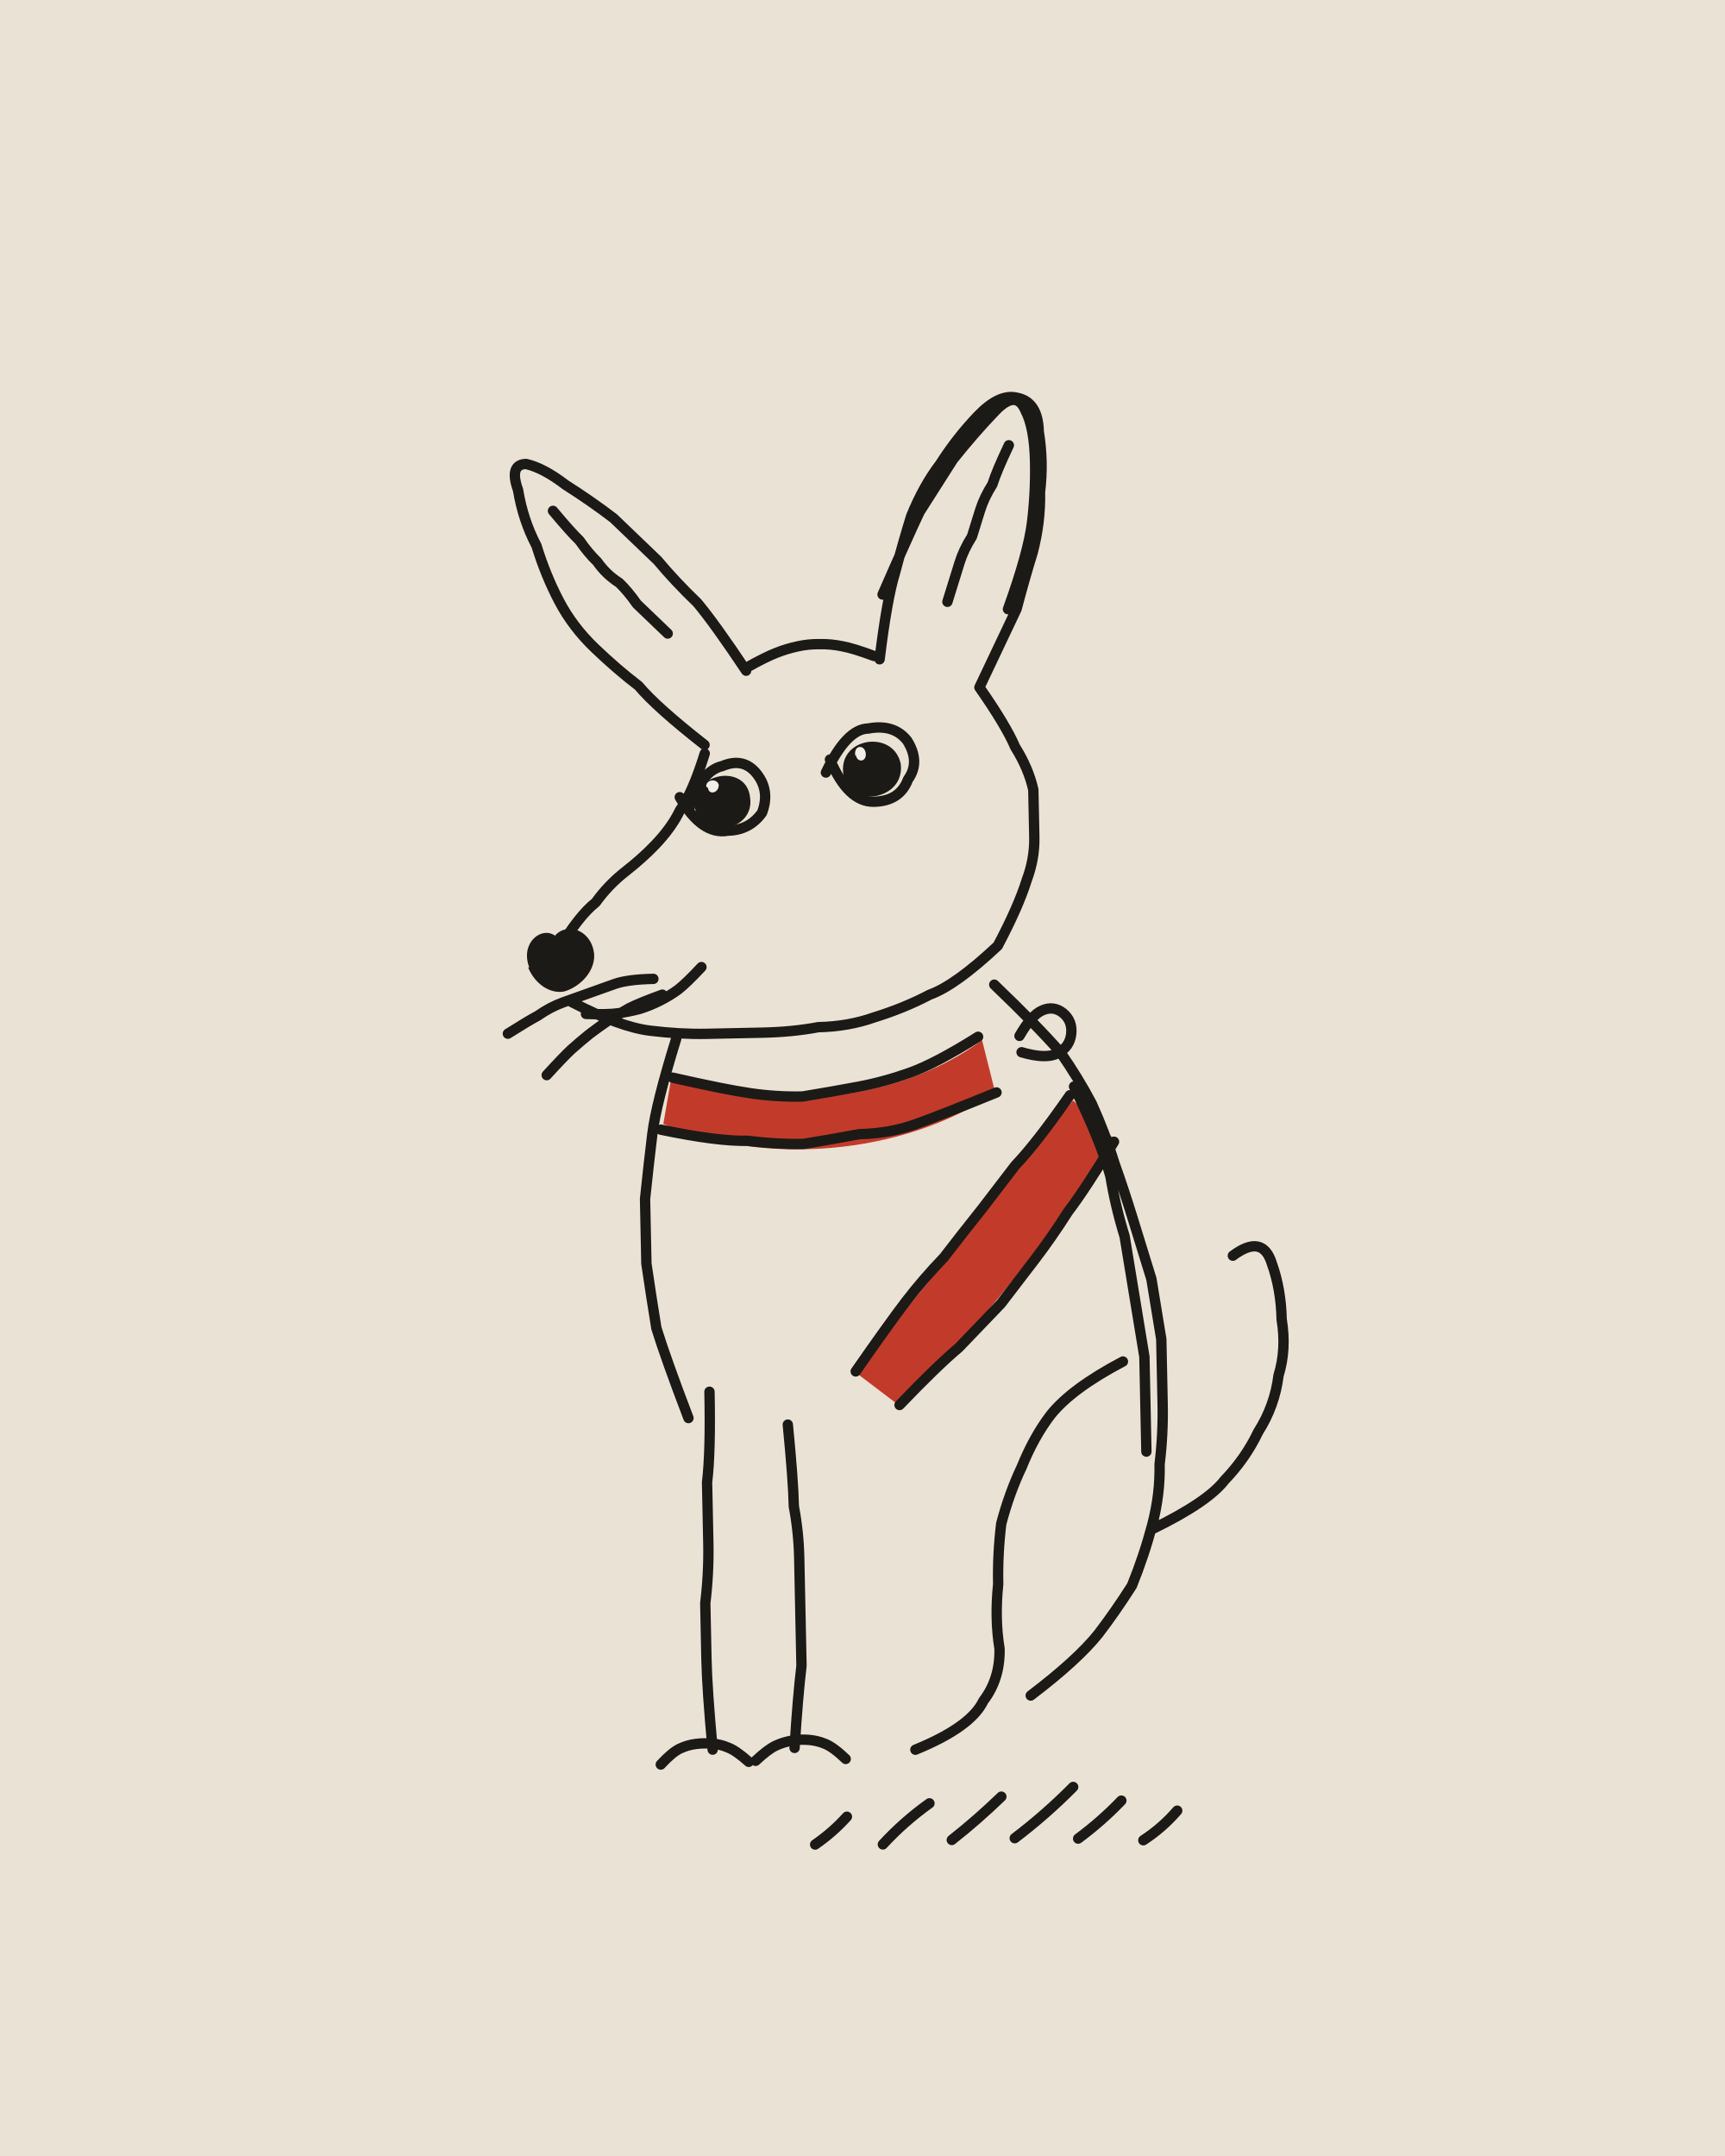
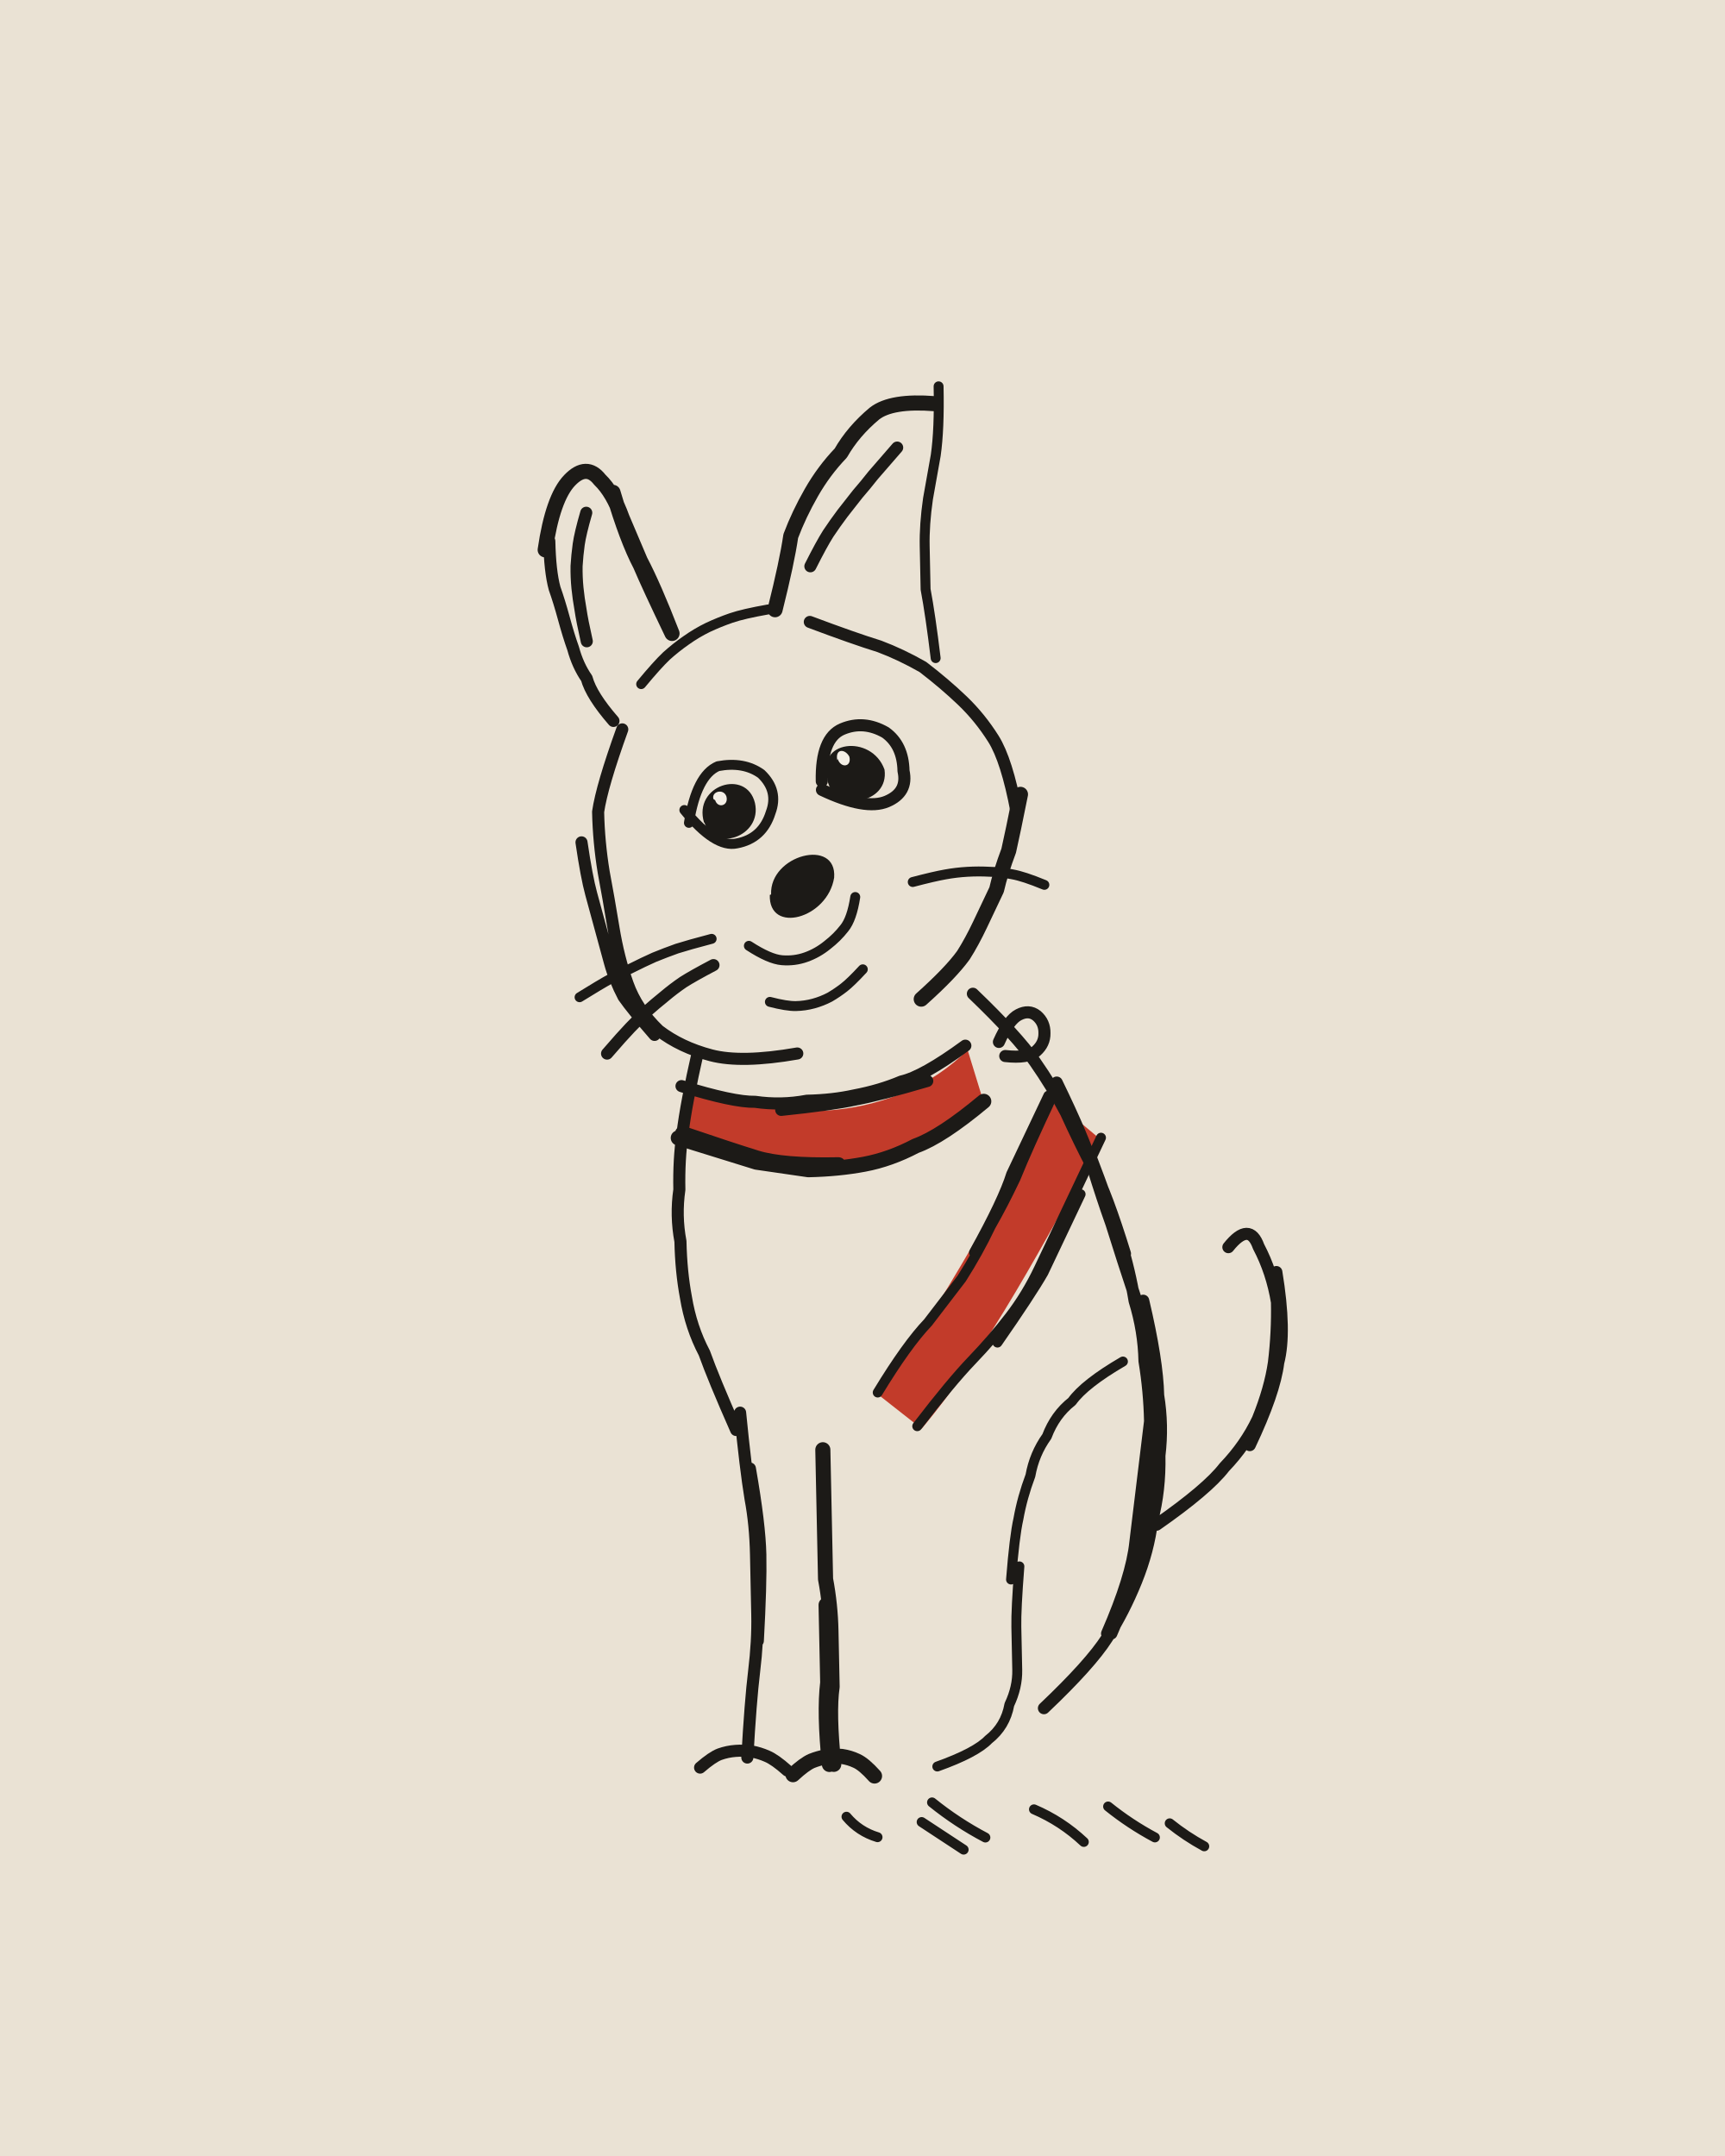
<svg xmlns="http://www.w3.org/2000/svg" viewBox="0 0 400 500" width="400" height="500">
  <path fill="#EAE2D4" d="M0 0h400v500H0z" />
  <g transform="rotate(-1.2 200 250)">
-     <path fill="#C23B2A" d="M155.8 248.4C177.4 257.7 207.9 256.1 227.9 241.8L230.7 254C208.9 268.3 176.5 269.9 153.6 259.7ZM248.7 256.2C232.6 274.8 215.4 297.7 196.3 317.7L206.9 326.1C225.8 309.3 242.9 286.4 259 266.3Z" />
-     <g fill="none" stroke="#1C1A17" stroke-width="2.4" stroke-linecap="round" stroke-linejoin="round">
-       <path d="M165 172q-11-9-15-14-5-4-10-9-5-5-8-11-3-6-5-13-3-6-4-13-2-6 2-6 4 1 9 5 6 4 11 8 5 5 10 10 4 5 9 10 4 5 11 16M131 117q4 5 6 7 2 3 4 5 2 3 5 5 2 2 4 5 2 2 7 7M206 153q2-14 4-20 2-7 4-13 3-7 7-12 4-6 9-11 5-5 9-4 5 1 5 8 1 7 0 14 0 7-2 14-2 6-4 13-3 6-9 18M207 138q6-13 9-19 4-6 8-12 5-6 10-11 5-5 7 0 2 4 2 12 0 7-1 14-1 7-6 20M237 104q-3 6-4 9-2 3-3 6-1 3-2 6-2 3-3 6-1 3-3 9M175.1 154.3q4.5-2.4 7-3.3 2.4-.9 5-1.4 2.5-.5 5.1-.4 2.6 0 5.2 .6 2.5 .5 7.3 2.4M229 160q6 9 8 14 3 5 4 10 0 6 0 11 0 5-2 10-2 6-7 15M165 174q-3 9-6 13-2 4-6 8-3 3-7 6-4 3-7 7-4 3-9 11M133 231q11 6 18 7 7 1 13 1 7 0 13 0 7 0 13-1 7 0 13-2 7-2 13-5 6-2 16-11M136.2 233.8q5 .3 7.5 0 2.5-.3 5-.9 2.4-.7 4.7-1.8 2.3-1.1 4.3-2.5 2-1.5 5.5-5.1M152 226q-6 0-9 1-3 1-6 2-3 1-6 2-3 1-6 3-2 1-7 4M154 229.7q-5.3 1.8-7.8 3-2.4 1.3-4.8 2.7-2.3 1.5-4.5 3.1-2.2 1.7-4.3 3.5-2 1.8-5.8 5.8M161 187q3-9 8-10 5-2 8 2 3 4 1 9-3 4-8 4-6 1-11-8M193 179q5-10 10-10 6-1 9 3 3 5 0 9-2 5-8 5-6 0-10-10M157 240q-5 15-6 22-1 7-2 15 0 8 0 15 1 8 2 15 2 7 7 21M231 229q10 10 15 16 4 6 7 12 3 7 5 14 2 6 4 13 2 7 4 14 1 7 2 14 0 8 0 15 0 7-1 14 0 7-2 14-2 7-5 14-4 6-8 11-5 6-16 14M249 253q6 13 8 21 1 7 3 14 1 7 2 14 1 7 2 14 0 7 0 22M259 317q-12 6-17 12-4 5-7 12-3 6-5 13-1 7-1 14-1 8 0 15 0 7-4 12-3 6-16 11M163 322q0 14-1 21 0 7 0 14 0 7-1 14 0 6 0 13 0 7 1 21M181 330q1 13 1 19 1 6 1 12 0 7 0 13 0 6 0 12-1 7-2 19M149.9 408.2q2.7-2.8 4.5-3.6 1.8-.8 3.7-1 1.9-.2 3.8 0 2 .2 3.7 1 1.8 .7 4.7 3.4M171.9 407.8q2.9-2.6 4.7-3.4 1.8-.8 3.8-1.1 1.9-.3 3.9-.1 2 .2 3.8 1 1.9 .8 4.7 3.6M265 356q13-6 17-11 5-5 8-11 4-6 5-13 2-6 1-13 0-7-2-13-2-7-9-2M156 249q12 3 18 4 6 1 12 1 7-1 13-2 6-1 12-3 6-2 16-8M153 261q13 3 20 3 7 1 13 1 7-1 13-2 7 0 13-2 6-2 19-7M248 255q-8 11-13 16-4 5-8 10-5 6-9 11-5 5-9 10-4 5-12 16M258 266q-7 11-11 16-4 6-8 11-4 5-8 10-5 5-10 10-5 4-14 13M236.6 241q2.9-4.8 5.4-5.8 2.6-1.1 4.8 .7 2.2 1.9 1.8 4.9-.4 3-3.2 4.4-2.7 1.4-8.4-.4M185.3 427.5q4.1-2.7 7.5-6.3M201 427.8q5-5.2 11-9.3M217 427.1q6.1-4.6 11.7-9.8M231.6 427q7.3-5.3 13.8-11.6M246.3 427.4q5.5-3.9 10.2-8.6M261.4 428.1q4.5-2.8 8-6.7" />
+     <path fill="#C23B2A" d="M158.9 249.9C180.1 261.3 207.7 260.1 224.5 244L228 256.3C209.7 272.4 180.3 273.7 157.6 261.2ZM244.6 256.4C231.5 277.5 217.9 302.5 202 323.4L212 331.6C227.9 313.5 241.7 288.3 255 265.5Z" />
+     <g fill="none" stroke="#1C1A17" stroke-width="2.8" stroke-linecap="round" stroke-linejoin="round">
+       <path d="M146 168q-5 13-6 19 0 7 1 14 1 6 2 13 1 7 3 13 2 6 7 11 5 4 12 6 7 2 20 0M136 194q1 8 2 12 1 4 2 8 1 4 2 8 1 4 3 8 2 3 7 9M190 144q10 4 16 6 5 2 10 5 5 4 9 8 4 4 7 9 3 5 5 17M144 166q-5-6-6-10-2-3-3-7-1-3-2-7-1-4-2-7-1-4-1-11M138.2 147.4q-1-4.9-1.3-7.4-.4-2.5-.6-5-.2-2.6-.1-5.1 .2-2.5 .6-5 .4-2.5 1.9-7.3M190.4 131.1q2.7-5.1 4.3-7.5 1.6-2.3 3.4-4.6 1.8-2.2 3.6-4.4 1.9-2.1 3.7-4.3 1.9-2.1 5.7-6.3M166 223.1q-4.8 2.4-7.1 3.8-2.3 1.5-4.4 3.2-2.2 1.7-4.2 3.4-2 1.8-3.9 3.7-1.9 1.9-5.5 5.9M192 181q0-10 5-12 5-2 10 1 4 3 4 9 1 5-4 7-5 2-15-3M162 243q-3 12-4 19-1 6-1 13-1 6 0 12 0 7 1 13 1 7 4 13 2 6 7 18M226 231q10 10 14 16 4 6 7 12 3 7 6 13 2 7 4 13 2 7 6 20M245 252q6 13 8 20 3 6 7 20M264 303q3 14 3 22 1 7 0 14 0 8-2 15-1 7-4 14-3 7-7 13-4 6-15 16M263 303q3 14 3 22 1 7 0 22M252 268q5 14 7 21 2 7 3 14 2 7 2 14 1 7 1 14-1 7-2 14-1 7-2 14-1 8-7 21M265 339q-2 14-3 21-1 7-7 20M170 327q1 13 2 20 1 6 1 13 0 7 0 14 0 6-1 13-1 7-2 20M172 340q2 13 2 20 0 7-1 20M159 409.1q2.9-2.4 4.6-3 1.8-.6 3.7-.7 1.8-.1 3.7 .2 1.9 .4 3.6 1.2 1.8 .8 4.6 3.4M266 355q12-8 16-13 5-5 8-11 3-7 4-13 1-7 1-14-1-7-4-13-2-6-7 0M288 337q6-12 7-19 2-7 0-21M158 251q12 4 17 4 6 1 12 0 6 0 11-1 6-1 11-3 5-1 15-8M181 257q12-1 17-2 6-1 17-4M231.8 242.3q2.4-5.1 4.7-6.2 2.4-1.2 4.2 .3 1.8 1.6 1.7 4.1 0 2.4-2 4.1-1.9 1.7-7.2 1" />
+       <path stroke-width="2.3" d="M150.6 157.6q3.8-4.4 6-6.4 2.2-1.9 4.6-3.5 2.5-1.7 5.1-2.9 2.7-1.2 5.5-2.1 2.8-.9 8.6-1.8M221 90q0 10-1 16-1 5-2 10-1 6-1 11 0 5 0 10 1 6 2 16M174.3 218.8q4.7 3.2 7.6 3.5 2.9 .3 5.6-.6 2.7-.9 5-2.7 2.3-1.7 4-3.8 1.8-2.1 2.7-7.2M178.9 231.9q3.9 1.1 6 1.1 2.1 0 4.1-.5 2-.5 3.8-1.4 1.8-1 3.4-2.2 1.6-1.2 4.4-4.1M165.7 217q-5.4 1.3-8.1 2.1-2.7 .9-5.3 1.9-2.6 1.1-5.1 2.3-2.5 1.1-5 2.4-2.5 1.3-7.4 4.2M212.6 204.8q5-1.2 7.6-1.6 2.5-.4 5.1-.5 2.6-.1 5.2 .1 2.6 .1 5.2 .7 2.6 .5 7.4 2.6M161 190q2-11 7-13 6-1 10 2 4 4 2 9-2 6-8 7-5 1-12-8M259 317q-9 5-12 9-4 3-6 8-3 4-4 9-2 5-3 10-1 4-2 14M234 364q-1 10-1 14 0 5 0 10 0 4-2 8-1 5-5 8-3 3-12 6M244 255q-6 12-9 19-3 6-6 11-3 6-7 12-4 5-8 10-5 5-12 16M243 255q-6 12-9 18-2 6-9 18M255 265q-6 12-9 18-3 6-6 12-3 6-7 11-4 5-9 10-5 5-13 15M250 278q-6 12-9 18-3 5-11 16M199.8 426.1q-4.3-1.4-7.1-4.9M219.7 429.4q-4.8-3.3-9.6-6.6M224.8 426.7q-6.5-3.6-12.2-8.4M247.6 428.2q-5-4.9-11.4-7.8M264.1 427.5q-5.7-3.2-10.7-7.4M275.5 429.8q-4.2-2.4-7.9-5.5" />
+       <path stroke-width="3.5" d="M238 185q-2 9-3 13-2 5-3 9-2 4-4 8-2 4-4 7-3 4-10 10M129 126q2-12 6-16 4-4 7 0 3 3 5 9 2 5 4 10 3 6 7 17M145 113q3 11 6 17 2 5 7 16M182 141q3-11 4-17 2-5 5-10 3-5 7-9 3-5 8-9 4-3 14-2M189 336q0 12 0 18 0 6 0 12 1 6 1 12 0 6 0 13-1 6 0 18M189 372q0 12 0 18-1 7 0 19M180.5 411.2q2.7-2.4 4.4-3.1 1.6-.6 3.4-.9 1.8-.2 3.6 0 1.8 .3 3.4 1.1 1.7 .8 4.1 3.6M157 263q12 4 18 6 6 1 12 2 7 0 13-1 6-1 12-4 6-2 16-10M158 262q11 4 17 6 6 2 19 2" />
    </g>
-     <path fill="#1C1A17" d="M123.3 222.8C121.2 217 126.3 213.2 129.4 215.5C132.3 212.3 138.1 214.4 138.4 220.2C138.4 224.4 134.5 227.7 131.2 228.5C127.9 229 124.5 226.6 123 222.7ZM163.1 186.5C162.1 179.6 172.4 178.5 173.1 184.6C173.6 191.3 163.6 192.2 163.1 186.2ZM197.3 179.2C196.2 172.5 207.2 171 208 178.1C208.7 184.9 197.7 186 197.3 179.4ZM162.4 186.8C161.5 178.3 174.6 176.3 175.3 184.4C176.3 192.3 164 194.1 162.5 186.8ZM197.1 179.9C195.5 170.9 208.9 169.1 210.4 177.4C211.2 185.9 198.2 187.5 196.9 179.9Z" />
-     <path fill="#F4EFE6" d="M165.2 181.7C165 180.2 167.6 179.6 168.1 181.3C168.1 183.3 165.7 183.7 165.6 182ZM199.9 175.3C199.5 172.8 201.9 172.6 202.3 174.5C202.7 176.7 200.3 177.1 200 175Z" />
+     <path fill="#1C1A17" d="M179.7 207C179.5 197.8 195.3 194.1 194.4 203.4C192.7 212.9 178.9 216.3 179.4 207.1ZM164.8 190.1C162.7 182.5 173.3 179.8 175.2 186.6C176.1 193.6 165.9 196.1 164.8 189.8ZM193.3 180.4C191.1 172.9 202.9 171.5 205 179.3C206 186.4 194.3 187.9 193.3 180.6ZM164.5 190C162.1 181.3 174.6 177.6 176.4 185.7C178 193.6 166.5 197.1 164.6 190ZM193.5 180.7C190.5 171.4 203.8 170.2 206.6 178.6C207.6 186.7 195 188.3 193.3 180.7Z" />
+     <path fill="#F4EFE6" d="M166.8 184.6C166.3 182.9 169.1 182.1 169.8 184C170.4 186.2 167.8 186.9 167.2 184.9ZM195.7 176.2C195.2 173.5 197.5 173.5 198.5 175.4C199.1 177.8 196.5 178.2 195.8 175.9Z" />
  </g>
</svg>
